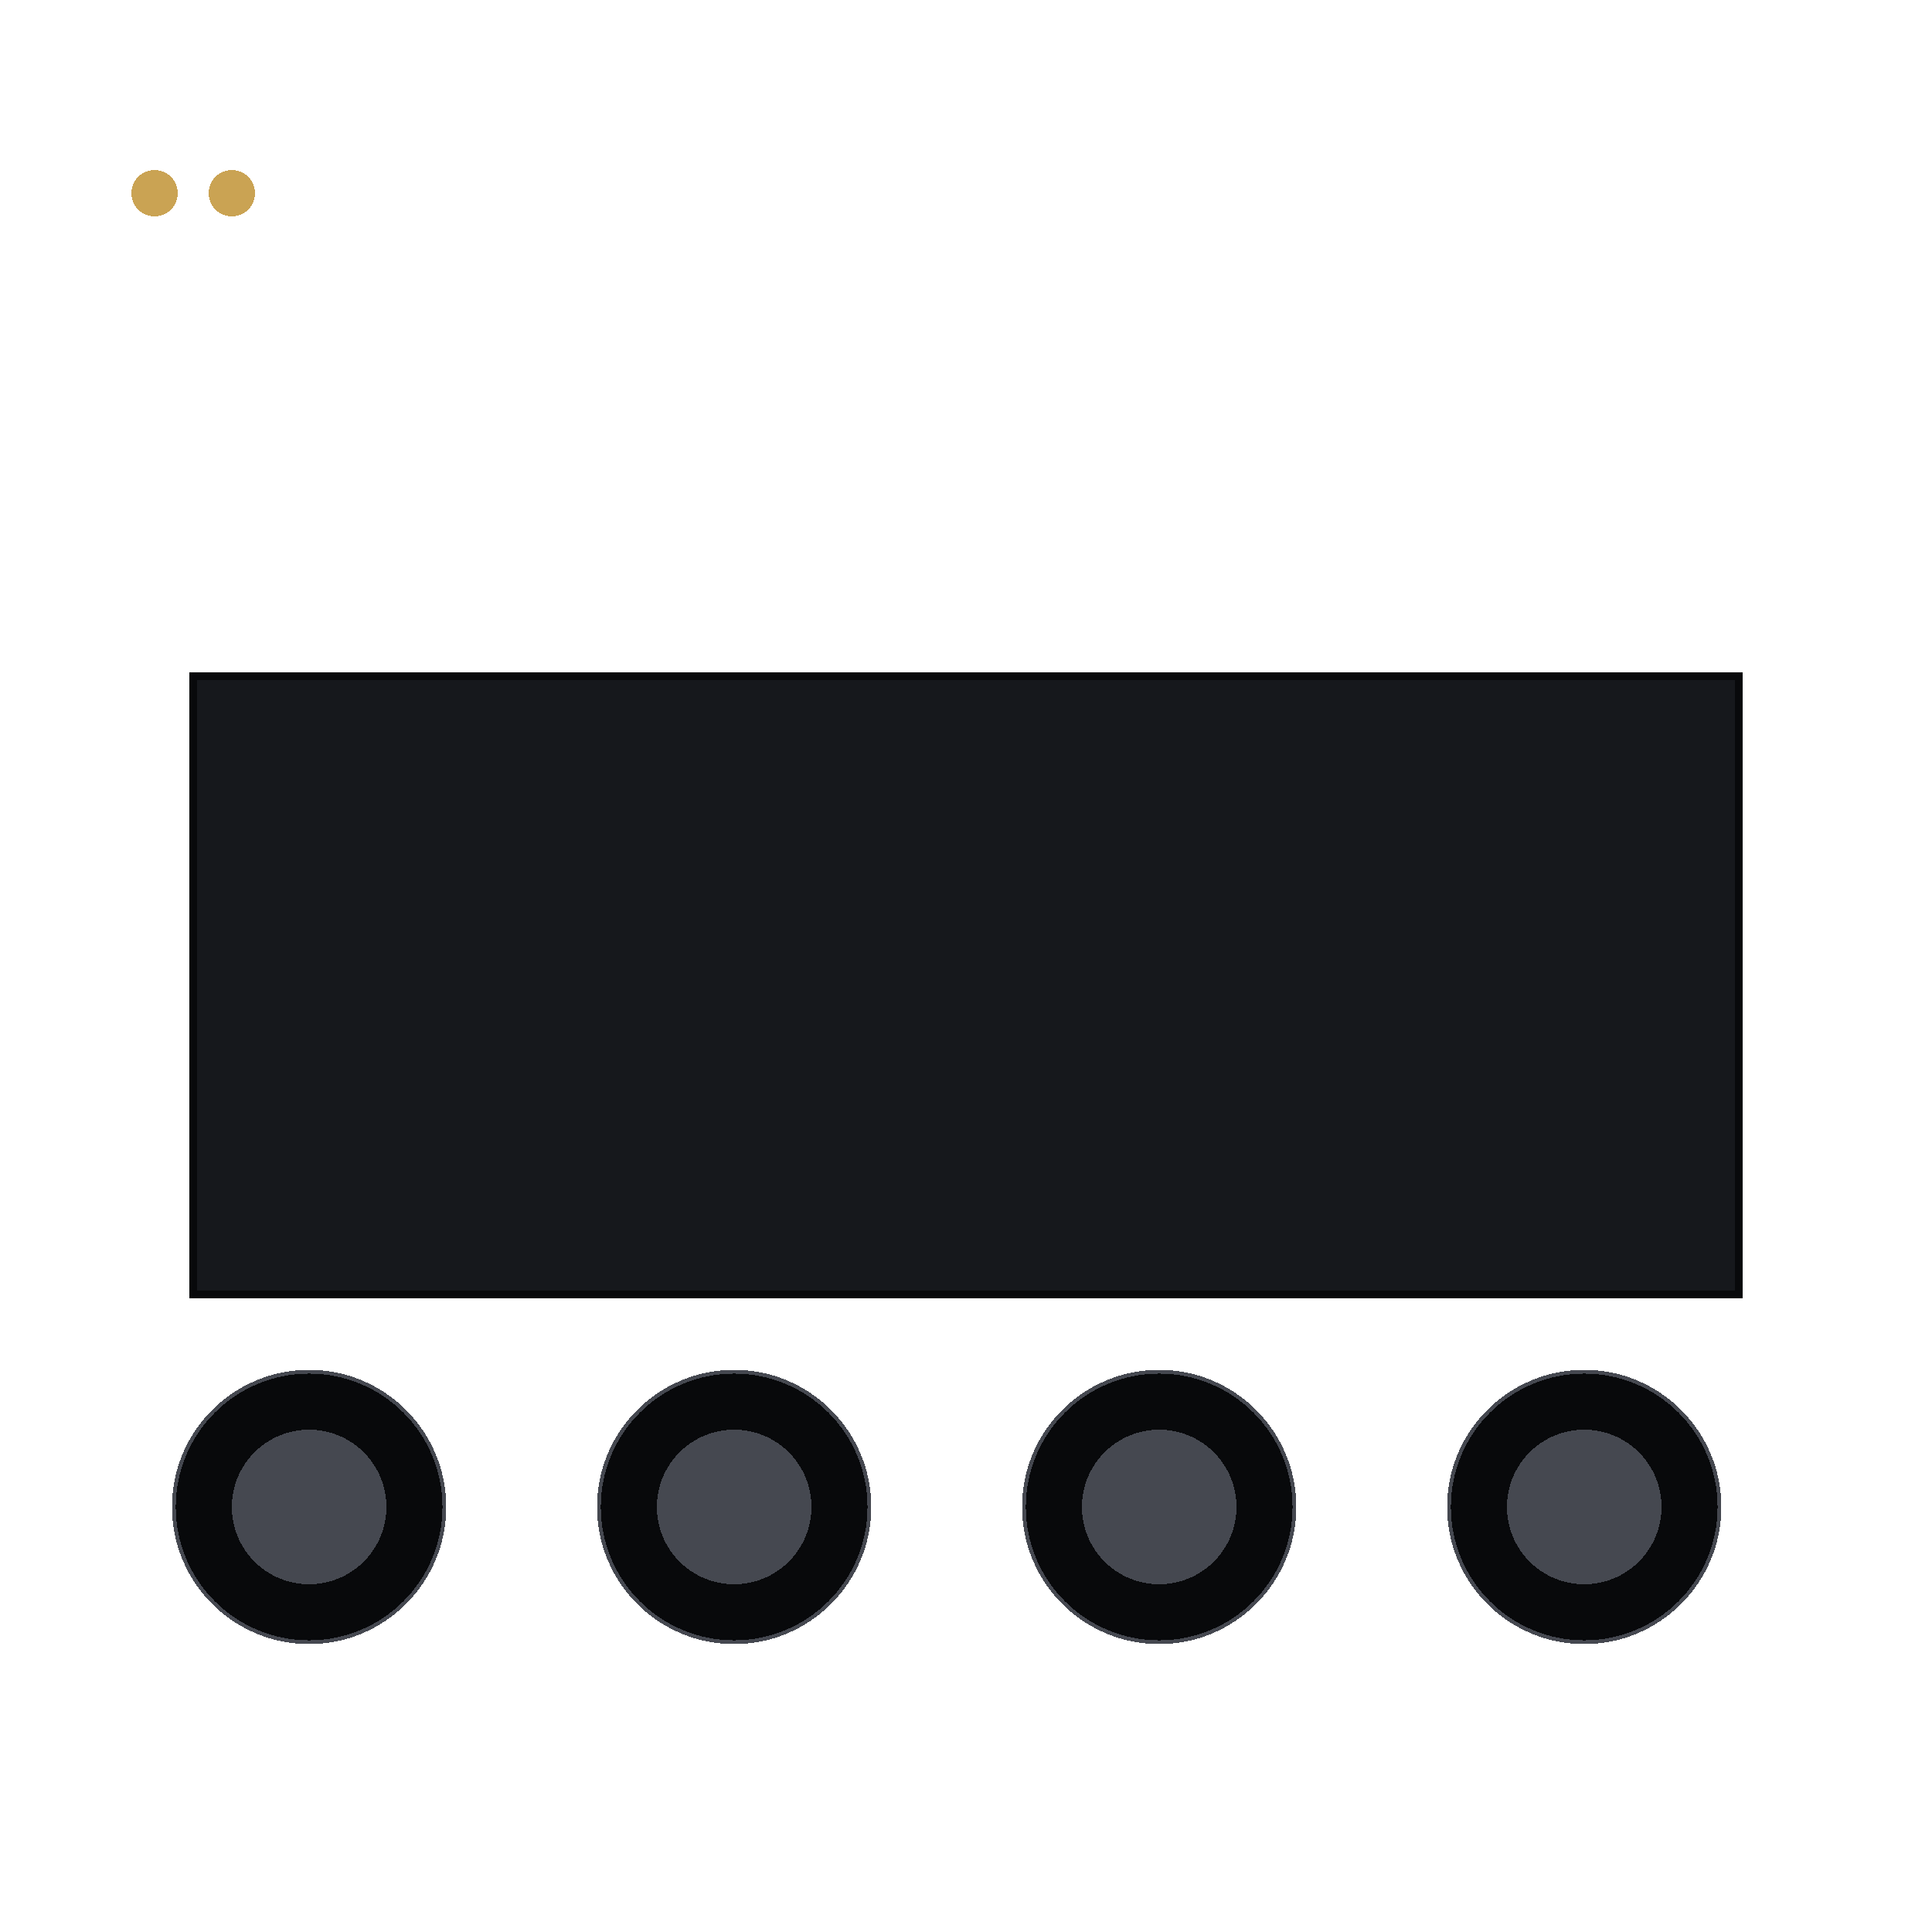
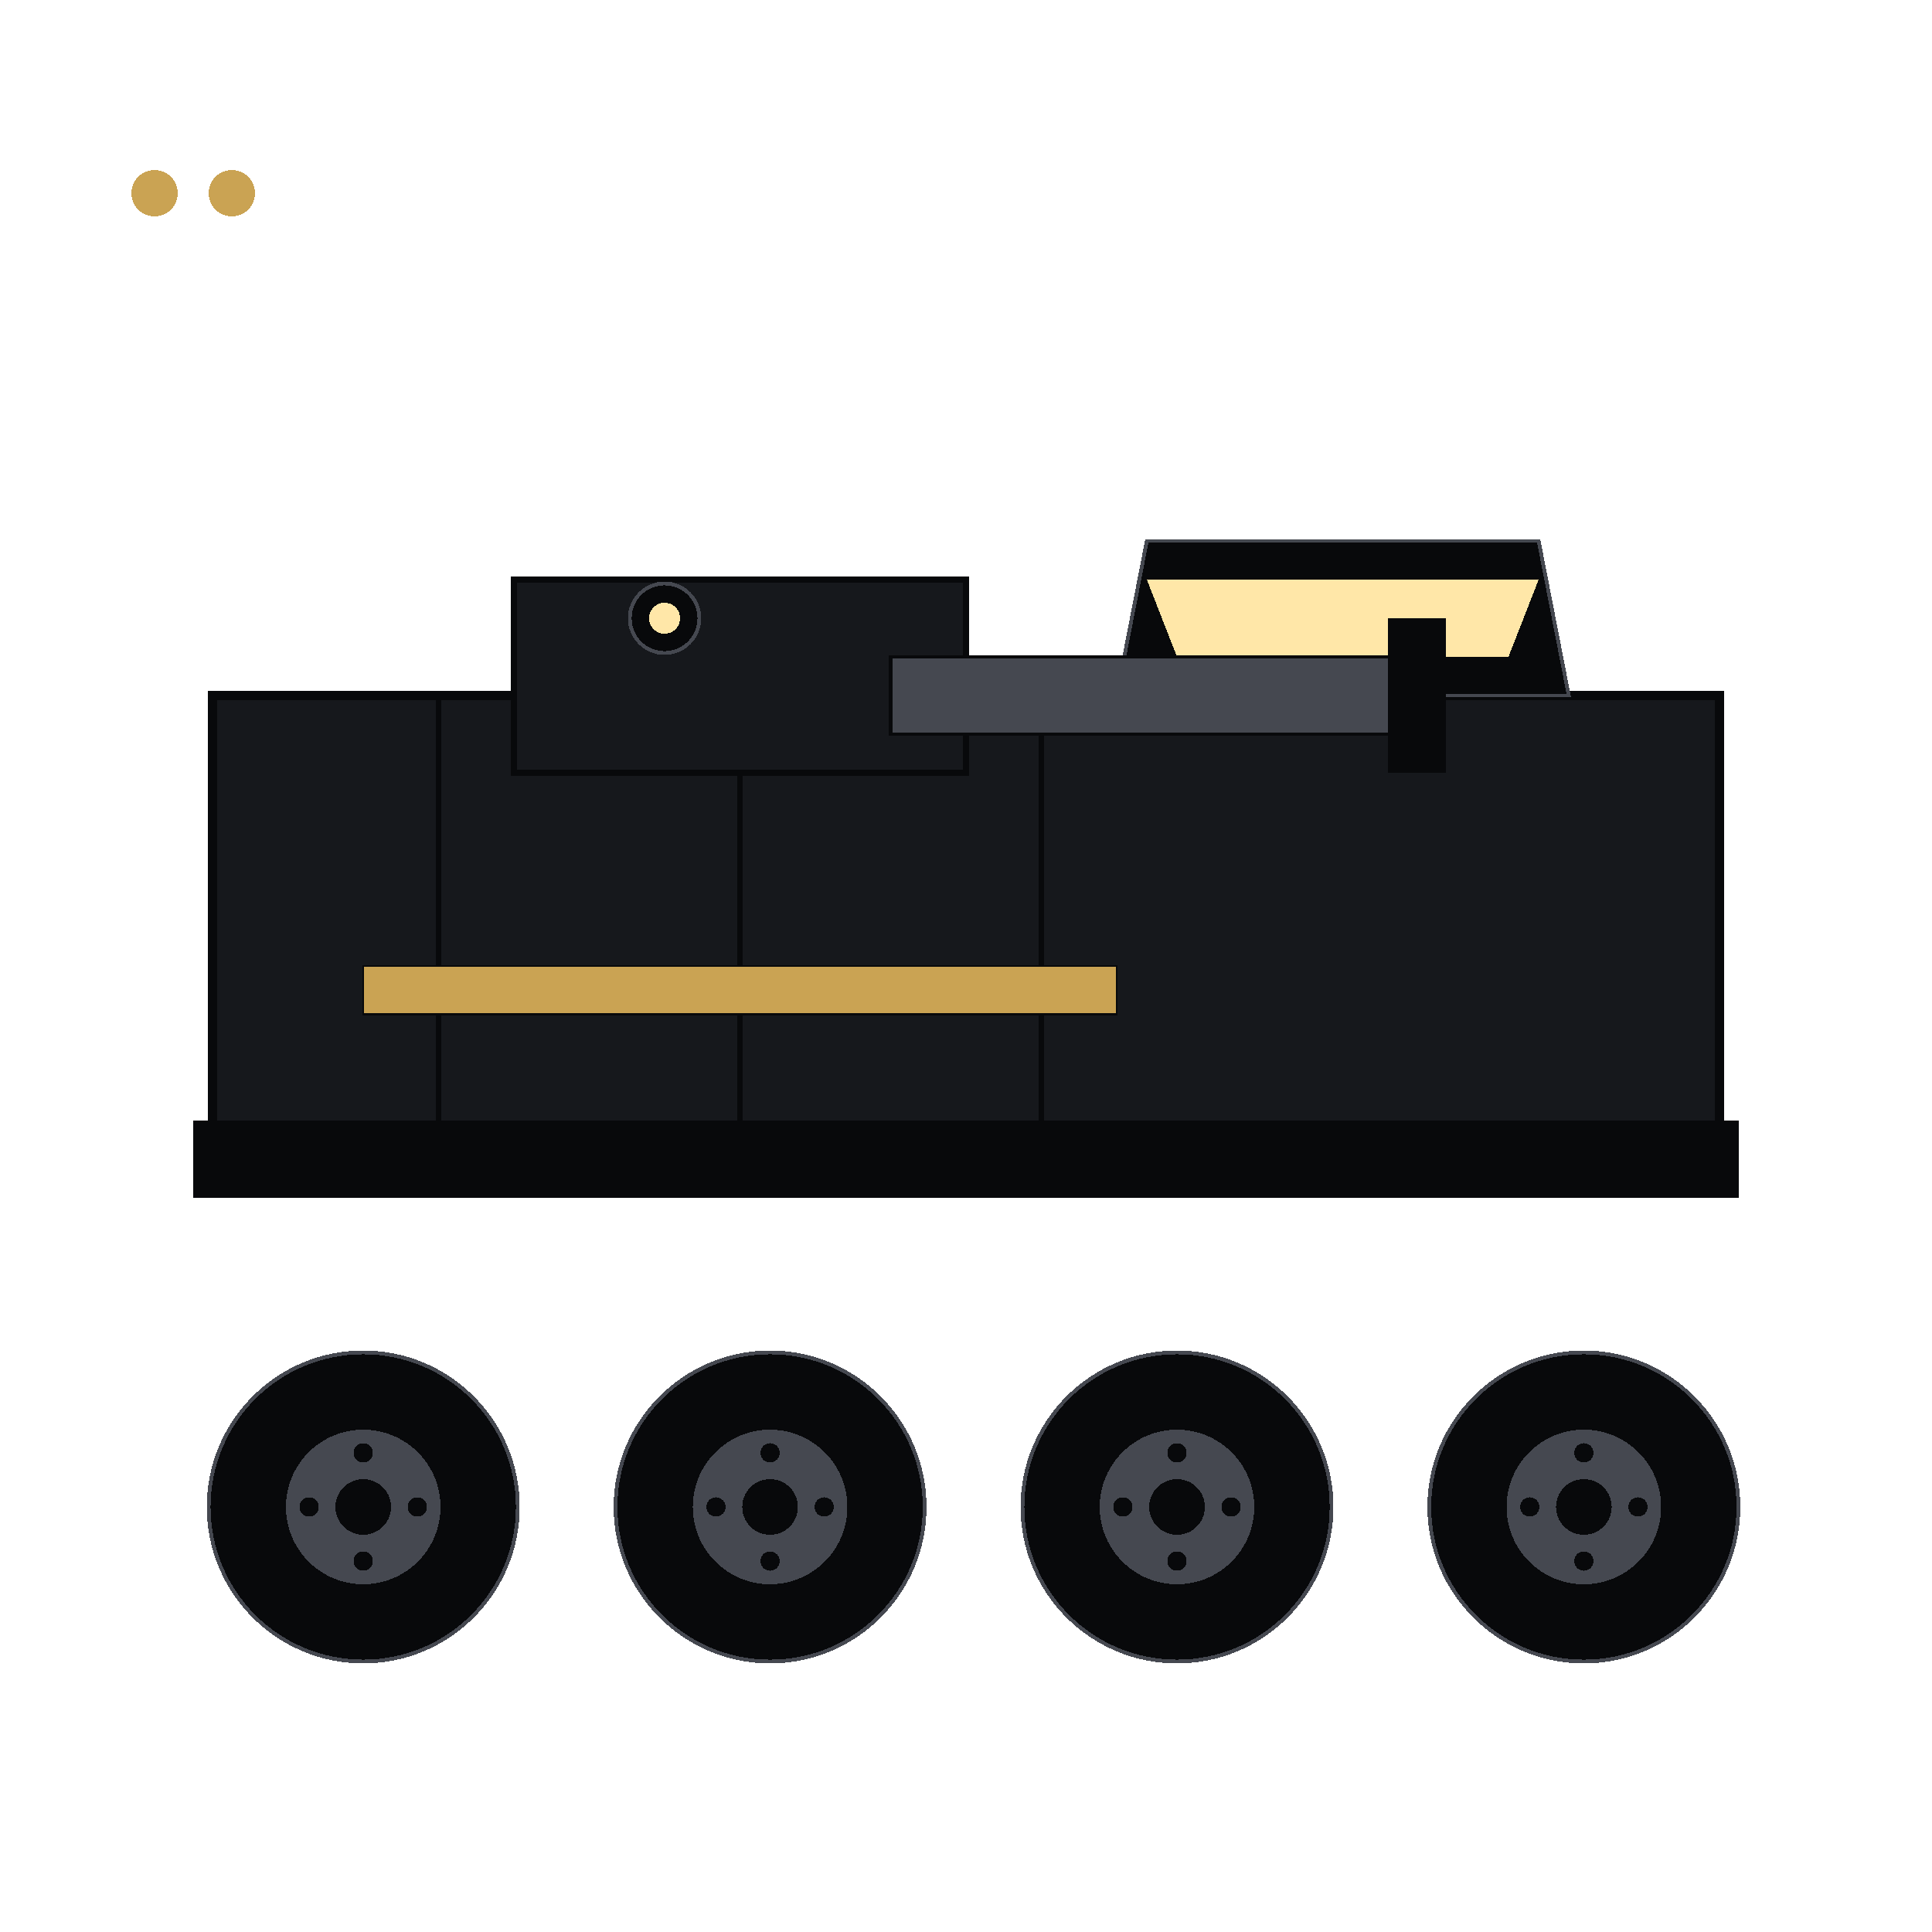
<svg xmlns="http://www.w3.org/2000/svg" viewBox="0 0 256 256" width="256" height="256" shape-rendering="crispEdges">
-   <rect x="25.60" y="89.60" width="204.80" height="81.92" fill="#16181c" stroke="#08090b" stroke-width="1.00" />
-   <circle cx="40.96" cy="199.68" r="17.92" fill="#08090b" stroke="#454850" stroke-width="0.50" />
-   <circle cx="40.96" cy="199.68" r="10.24" fill="#454850" />
-   <circle cx="97.28" cy="199.68" r="17.92" fill="#08090b" stroke="#454850" stroke-width="0.50" />
-   <circle cx="97.28" cy="199.68" r="10.24" fill="#454850" />
-   <circle cx="153.60" cy="199.68" r="17.92" fill="#08090b" stroke="#454850" stroke-width="0.50" />
-   <circle cx="153.60" cy="199.68" r="10.24" fill="#454850" />
-   <circle cx="209.92" cy="199.68" r="17.92" fill="#08090b" stroke="#454850" stroke-width="0.50" />
-   <circle cx="209.92" cy="199.68" r="10.24" fill="#454850" />
+   <rect x="28.16" y="92.16" width="199.68" height="61.44" fill="#16181c" stroke="#08090b" stroke-width="1.20" />
+   <line x1="58.11" y1="92.16" x2="58.11" y2="153.60" stroke="#08090b" stroke-width="0.70" />
+   <line x1="98.05" y1="92.16" x2="98.05" y2="153.60" stroke="#08090b" stroke-width="0.70" />
+   <line x1="137.98" y1="92.16" x2="137.98" y2="153.60" stroke="#08090b" stroke-width="0.70" />
+   <polygon points="147.97,92.16 207.87,92.16 203.88,71.68 151.96,71.68" fill="#08090b" stroke="#454850" stroke-width="0.50" />
+   <polygon points="151.96,76.80 203.88,76.80 199.88,87.04 155.96,87.04" fill="#ffe7a8" />
+   <rect x="68.10" y="76.80" width="59.90" height="25.60" fill="#16181c" stroke="#08090b" stroke-width="0.80" />
+   <rect x="118.02" y="87.04" width="69.89" height="10.24" fill="#454850" stroke="#08090b" stroke-width="0.50" />
+   <rect x="183.91" y="81.92" width="7.68" height="20.48" fill="#08090b" />
+   <circle cx="88.06" cy="81.92" r="4.61" fill="#08090b" stroke="#454850" stroke-width="0.50" />
+   <circle cx="88.06" cy="81.92" r="2.05" fill="#ffe7a8" />
+   <circle cx="48.13" cy="199.68" r="20.48" fill="#08090b" stroke="#454850" stroke-width="0.50" />
+   <circle cx="48.13" cy="199.68" r="10.24" fill="#454850" />
+   <circle cx="48.13" cy="199.68" r="3.69" fill="#08090b" />
+   <circle cx="55.30" cy="199.68" r="1.28" fill="#08090b" />
+   <circle cx="48.13" cy="206.85" r="1.28" fill="#08090b" />
+   <circle cx="40.96" cy="199.68" r="1.28" fill="#08090b" />
+   <circle cx="48.13" cy="192.51" r="1.28" fill="#08090b" />
+   <circle cx="102.04" cy="199.68" r="20.48" fill="#08090b" stroke="#454850" stroke-width="0.50" />
+   <circle cx="102.04" cy="199.68" r="10.24" fill="#454850" />
+   <circle cx="102.04" cy="199.68" r="3.69" fill="#08090b" />
+   <circle cx="109.21" cy="199.68" r="1.28" fill="#08090b" />
+   <circle cx="102.04" cy="206.85" r="1.28" fill="#08090b" />
+   <circle cx="94.87" cy="199.68" r="1.28" fill="#08090b" />
+   <circle cx="102.04" cy="192.51" r="1.28" fill="#08090b" />
+   <circle cx="155.96" cy="199.68" r="20.48" fill="#08090b" stroke="#454850" stroke-width="0.50" />
+   <circle cx="155.96" cy="199.68" r="10.24" fill="#454850" />
+   <circle cx="155.96" cy="199.68" r="3.69" fill="#08090b" />
+   <circle cx="163.12" cy="199.68" r="1.28" fill="#08090b" />
+   <circle cx="155.96" cy="206.85" r="1.28" fill="#08090b" />
+   <circle cx="148.79" cy="199.68" r="1.28" fill="#08090b" />
+   <circle cx="155.96" cy="192.51" r="1.28" fill="#08090b" />
+   <circle cx="209.87" cy="199.68" r="20.48" fill="#08090b" stroke="#454850" stroke-width="0.50" />
+   <circle cx="209.87" cy="199.68" r="10.24" fill="#454850" />
+   <circle cx="209.87" cy="199.68" r="3.69" fill="#08090b" />
+   <circle cx="217.04" cy="199.68" r="1.28" fill="#08090b" />
+   <circle cx="209.87" cy="206.85" r="1.28" fill="#08090b" />
+   <circle cx="202.70" cy="199.68" r="1.28" fill="#08090b" />
+   <circle cx="209.87" cy="192.51" r="1.28" fill="#08090b" />
+   <rect x="25.60" y="148.48" width="204.80" height="10.24" fill="#08090b" />
+   <rect x="48.13" y="128.00" width="99.84" height="6.40" fill="#caa353" stroke="#08090b" stroke-width="0.30" />
  <circle cx="20.48" cy="25.60" r="3.07" fill="#caa353" />
  <circle cx="30.72" cy="25.60" r="3.07" fill="#caa353" />
</svg>
